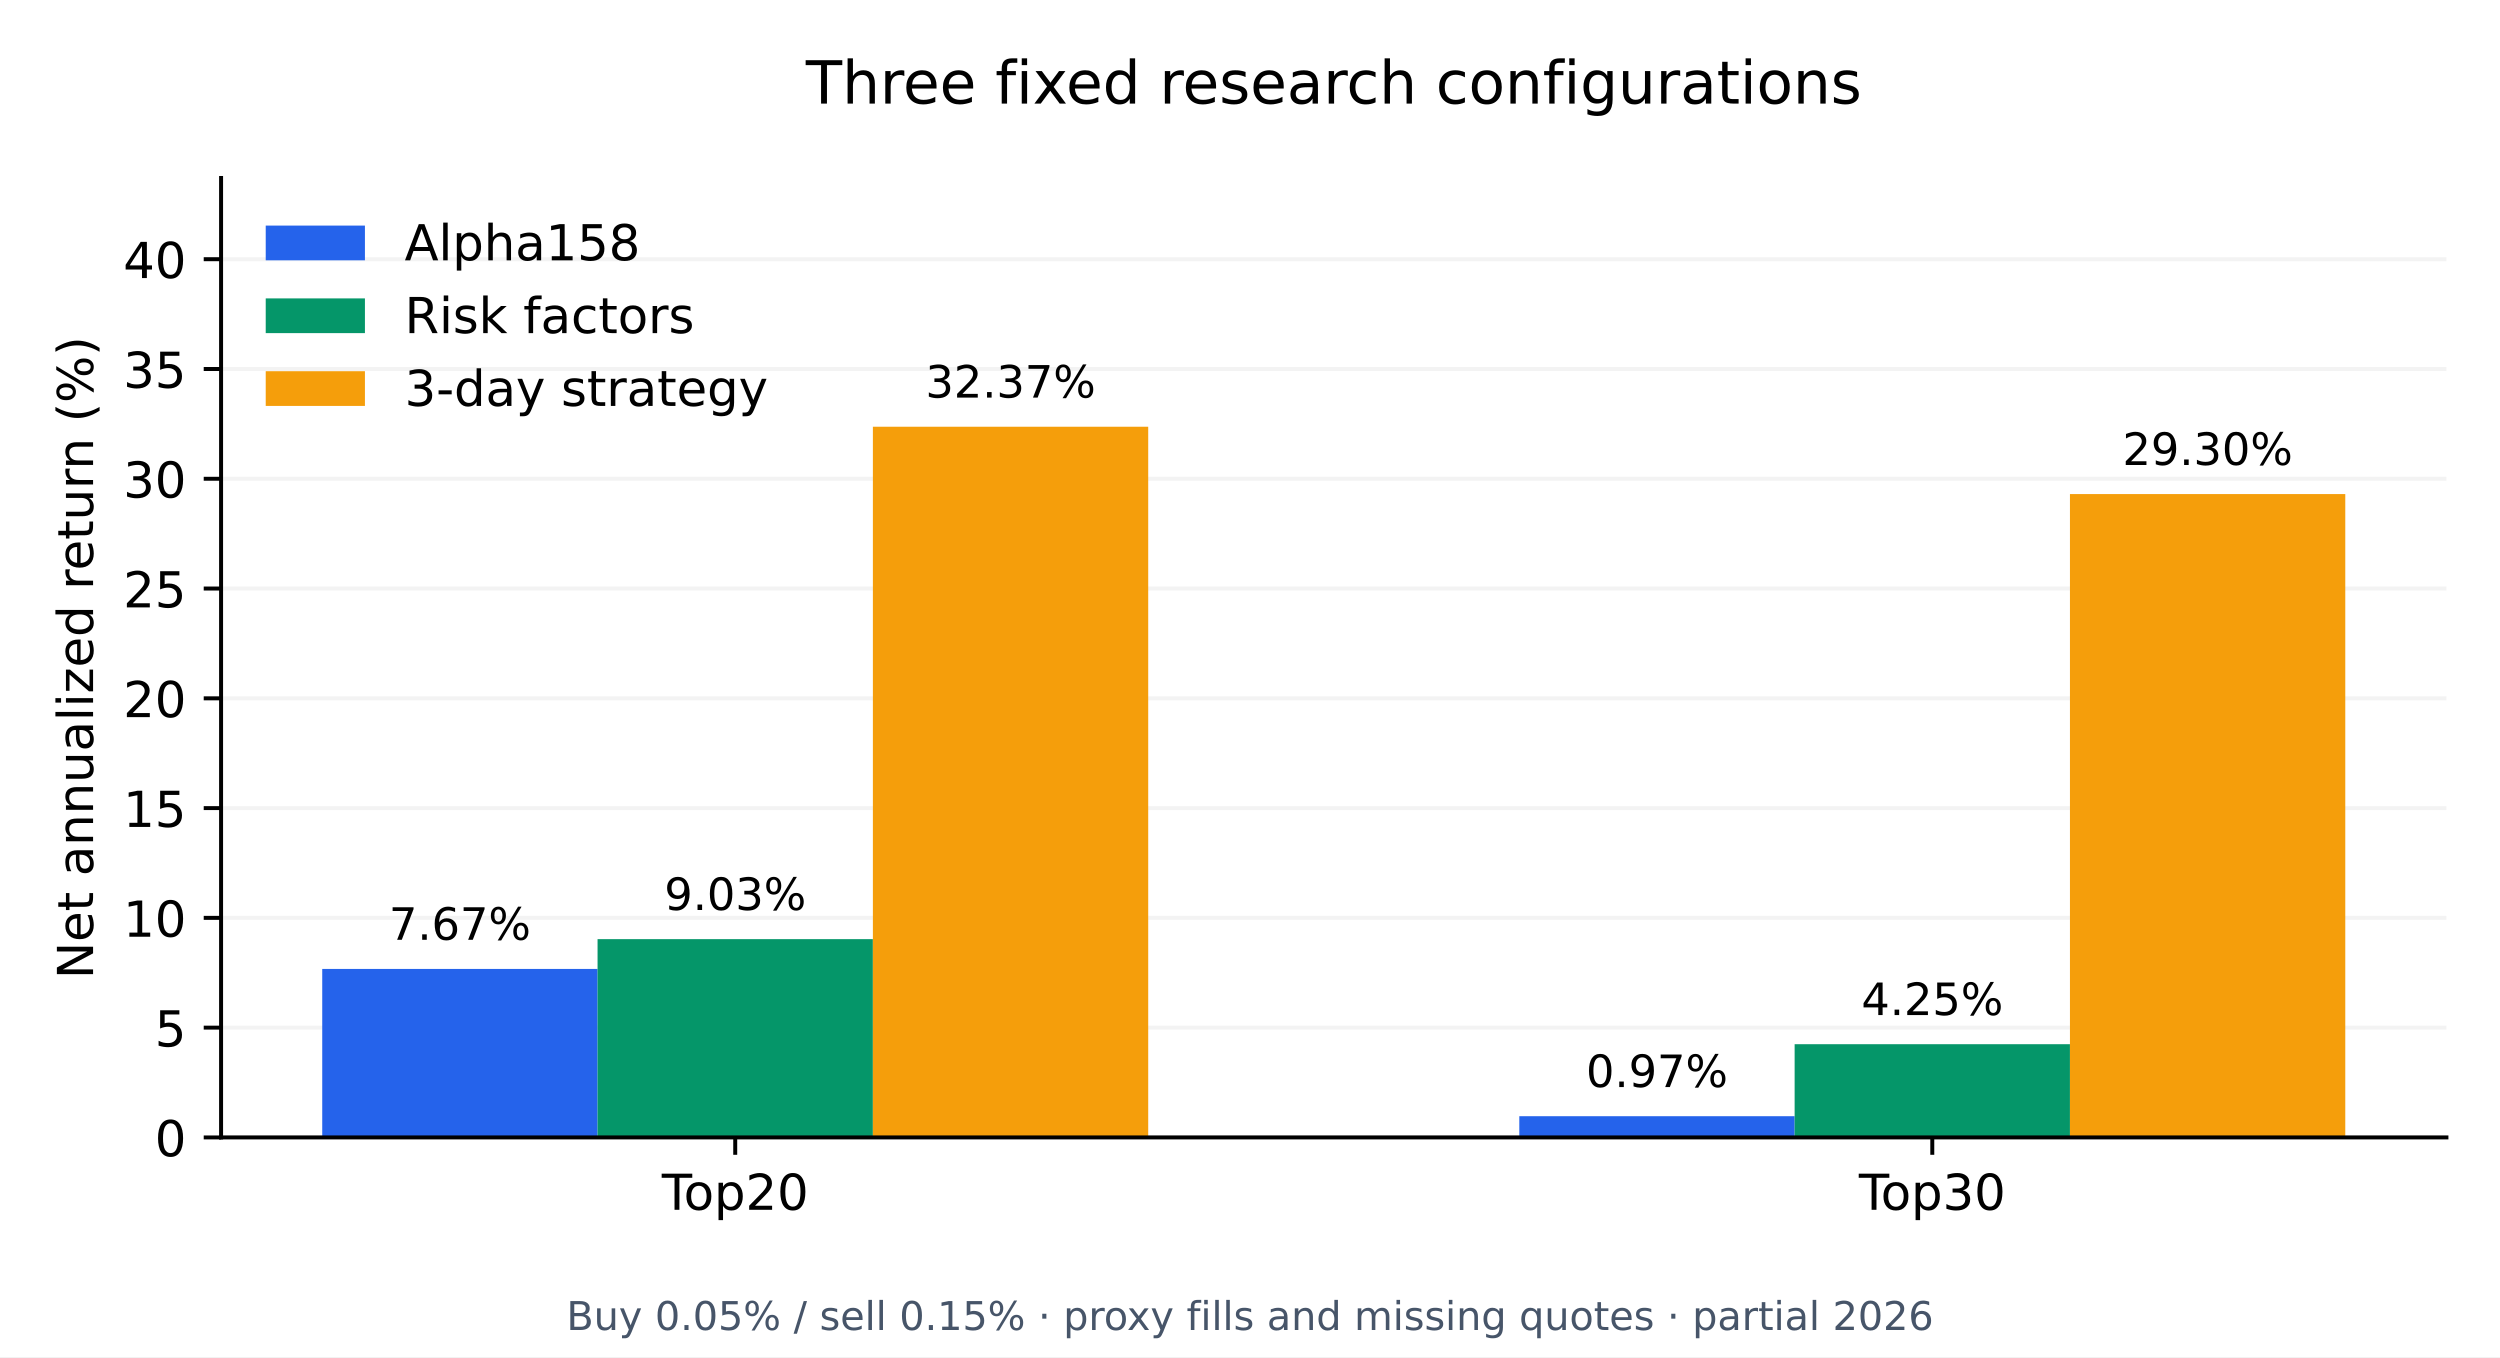
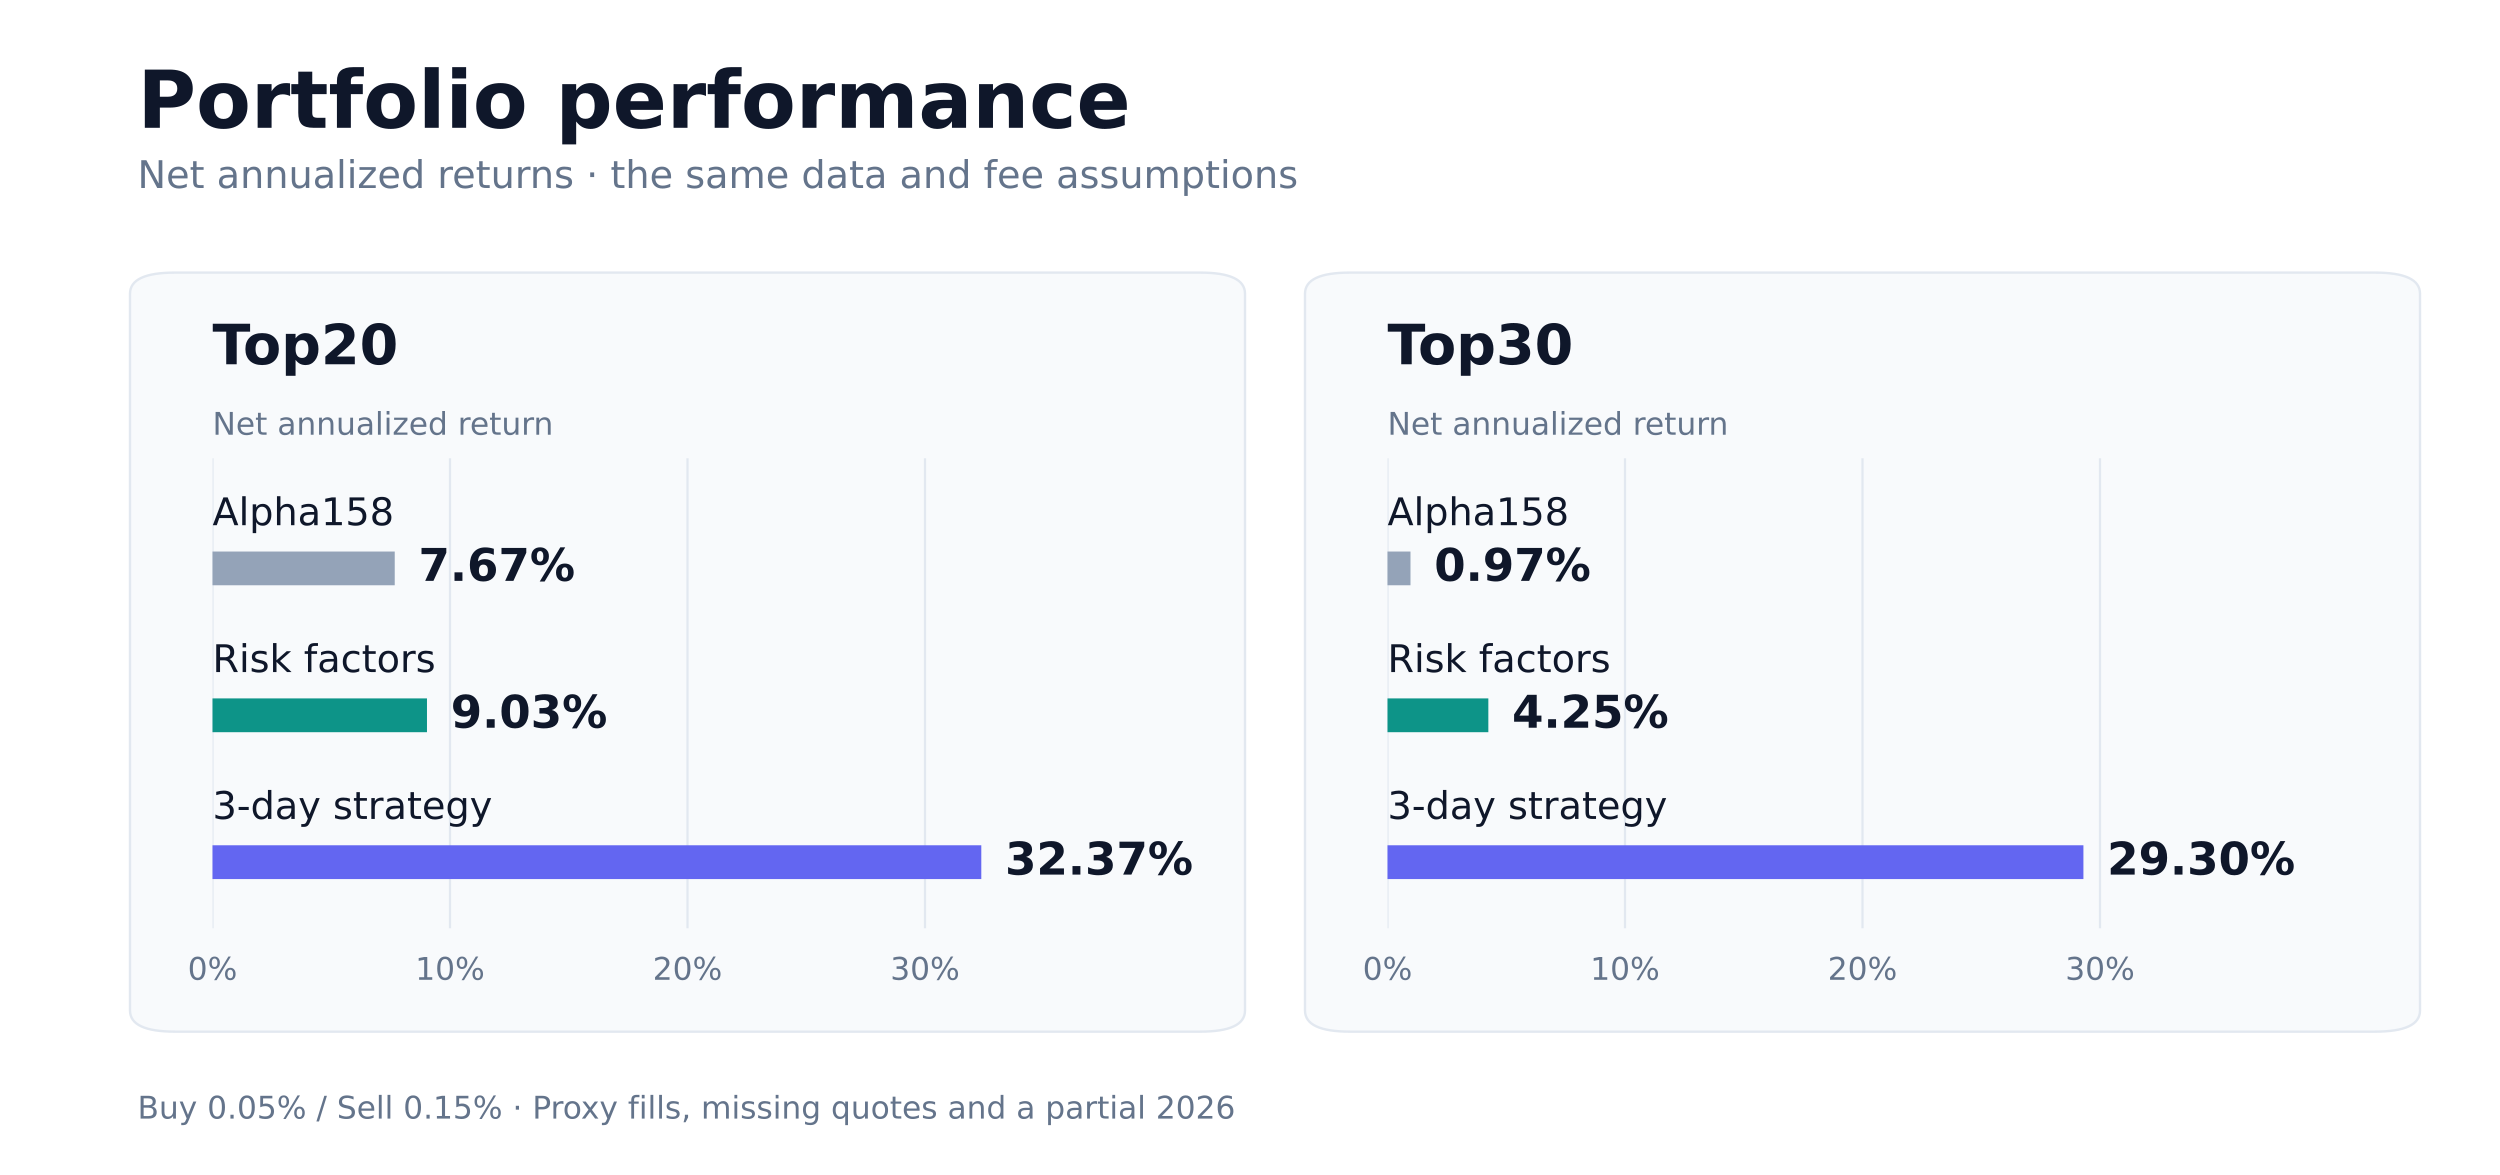
- <svg xmlns="http://www.w3.org/2000/svg" xmlns:xlink="http://www.w3.org/1999/xlink" width="504pt" height="273.6pt" viewBox="0 0 504 273.6" version="1.1">
+ <svg xmlns="http://www.w3.org/2000/svg" width="720pt" height="338.4pt" viewBox="0 0 720 338.4" version="1.1">
  <defs>
    <style type="text/css">*{stroke-linejoin: round; stroke-linecap: butt}</style>
  </defs>
  <g id="figure_1">
    <g id="patch_1">
-       <path d="M 0 273.6 L 504 273.6 L 504 0 L 0 0 z " style="fill: #ffffff" />
+       <path d="M 0 338.4 L 720 338.4 L 720 0 L 0 0 z " style="fill: #ffffff" />
+     </g>
+     <g id="patch_2">
+       <path d="M 50.4 297.115 L 345.6 297.115 Q 358.56 297.115 358.56 291.024 L 358.56 84.6 Q 358.56 78.509 345.6 78.509 L 50.4 78.509 Q 37.44 78.509 37.44 84.6 L 37.44 291.024 Q 37.44 297.115 50.4 297.115 z " style="fill: #f8fafc; stroke: #e2e8f0; stroke-width: 0.7; stroke-linejoin: miter" />
+     </g>
+     <g id="patch_3">
+       <path d="M 388.8 297.115 L 684 297.115 Q 696.96 297.115 696.96 291.024 L 696.96 84.6 Q 696.96 78.509 684 78.509 L 388.8 78.509 Q 375.84 78.509 375.84 84.6 L 375.84 291.024 Q 375.84 297.115 388.8 297.115 z " style="fill: #f8fafc; stroke: #e2e8f0; stroke-width: 0.7; stroke-linejoin: miter" />
    </g>
    <g id="axes_1">
-       <g id="patch_2">
-         <path d="M 44.57 229.304 L 493.2 229.304 L 493.2 35.88 L 44.57 35.88 z " style="fill: #ffffff" />
+       <g id="patch_4">
+         <path d="M 61.2 267.336 L 334.8 267.336 L 334.8 131.976 L 61.2 131.976 L 61.2 267.336 z " style="fill: none" />
      </g>
      <g id="matplotlib.axis_1">
        <g id="xtick_1">
          <g id="line2d_1">
-             <defs>
-               <path id="mca9051bb8c" d="M 0 0 L 0 3.5 " style="stroke: #000000; stroke-width: 0.8" />
-             </defs>
-             <g>
-               <use xlink:href="#mca9051bb8c" x="148.221" y="229.304" style="stroke: #000000; stroke-width: 0.8" />
-             </g>
+             <path d="M 61.2 267.336 L 61.2 131.976 " clip-path="url(#p3c57212b27)" style="fill: none; stroke: #e2e8f0; stroke-width: 0.65; stroke-linecap: square" />
          </g>
+           <g id="line2d_2" />
          <g id="text_1">
-             <text style="font-size: 10px; font-family: 'DejaVu Sans'; text-anchor: middle" x="148.221" y="243.902" transform="rotate(-0 148.2207 243.9024)">Top20</text>
+             <text style="font-size: 9px; font-family: 'DejaVu Sans'; text-anchor: middle; fill: #64748b" x="61.2" y="282.175" transform="rotate(-0 61.2 282.1746)">0%</text>
          </g>
        </g>
        <g id="xtick_2">
-           <g id="line2d_2">
-             <g>
-               <use xlink:href="#mca9051bb8c" x="389.549" y="229.304" style="stroke: #000000; stroke-width: 0.8" />
-             </g>
+           <g id="line2d_3">
+             <path d="M 129.6 267.336 L 129.6 131.976 " clip-path="url(#p3c57212b27)" style="fill: none; stroke: #e2e8f0; stroke-width: 0.65; stroke-linecap: square" />
          </g>
+           <g id="line2d_4" />
          <g id="text_2">
-             <text style="font-size: 10px; font-family: 'DejaVu Sans'; text-anchor: middle" x="389.549" y="243.902" transform="rotate(-0 389.5493 243.9024)">Top30</text>
+             <text style="font-size: 9px; font-family: 'DejaVu Sans'; text-anchor: middle; fill: #64748b" x="129.6" y="282.175" transform="rotate(-0 129.6 282.1746)">10%</text>
+           </g>
+         </g>
+         <g id="xtick_3">
+           <g id="line2d_5">
+             <path d="M 198 267.336 L 198 131.976 " clip-path="url(#p3c57212b27)" style="fill: none; stroke: #e2e8f0; stroke-width: 0.65; stroke-linecap: square" />
+           </g>
+           <g id="line2d_6" />
+           <g id="text_3">
+             <text style="font-size: 9px; font-family: 'DejaVu Sans'; text-anchor: middle; fill: #64748b" x="198" y="282.175" transform="rotate(-0 198 282.1746)">20%</text>
+           </g>
+         </g>
+         <g id="xtick_4">
+           <g id="line2d_7">
+             <path d="M 266.4 267.336 L 266.4 131.976 " clip-path="url(#p3c57212b27)" style="fill: none; stroke: #e2e8f0; stroke-width: 0.65; stroke-linecap: square" />
+           </g>
+           <g id="line2d_8" />
+           <g id="text_4">
+             <text style="font-size: 9px; font-family: 'DejaVu Sans'; text-anchor: middle; fill: #64748b" x="266.4" y="282.175" transform="rotate(-0 266.4 282.1746)">30%</text>
          </g>
        </g>
      </g>
-       <g id="matplotlib.axis_2">
-         <g id="ytick_1">
-           <g id="line2d_3">
-             <path d="M 44.57 229.304 L 493.2 229.304 " clip-path="url(#p5ca7ed09f1)" style="fill: none; stroke: #b0b0b0; stroke-opacity: 0.15; stroke-width: 0.8; stroke-linecap: square" />
+       <g id="matplotlib.axis_2" />
+       <g id="patch_5">
+         <path d="M 61.2 168.565 L 113.685 168.565 L 113.685 158.837 L 61.2 158.837 z " clip-path="url(#p3c57212b27)" style="fill: #94a3b8" />
+       </g>
+       <g id="text_5">
+         <text style="font-size: 11px; font-family: 'DejaVu Sans'; text-anchor: start; fill: #0f172a" x="61.2" y="151.261" transform="rotate(-0 61.2 151.2613)">Alpha158</text>
+       </g>
+       <g id="text_6">
+         <text style="font-weight: 700; font-size: 13px; font-family: 'DejaVu Sans'; text-anchor: start; fill: #0f172a" x="120.525" y="167.288" transform="rotate(-0 120.5253 167.2882)">7.67%</text>
+       </g>
+       <g id="patch_6">
+         <path d="M 61.2 210.865 L 122.971 210.865 L 122.971 201.137 L 61.2 201.137 z " clip-path="url(#p3c57212b27)" style="fill: #0d9488" />
+       </g>
+       <g id="text_7">
+         <text style="font-size: 11px; font-family: 'DejaVu Sans'; text-anchor: start; fill: #0f172a" x="61.2" y="193.561" transform="rotate(-0 61.2 193.5613)">Risk factors</text>
+       </g>
+       <g id="text_8">
+         <text style="font-weight: 700; font-size: 13px; font-family: 'DejaVu Sans'; text-anchor: start; fill: #0f172a" x="129.811" y="209.588" transform="rotate(-0 129.8108 209.5882)">9.03%</text>
+       </g>
+       <g id="patch_7">
+         <path d="M 61.2 253.166 L 282.614 253.166 L 282.614 243.436 L 61.2 243.436 z " clip-path="url(#p3c57212b27)" style="fill: #6366f1" />
+       </g>
+       <g id="text_9">
+         <text style="font-size: 11px; font-family: 'DejaVu Sans'; text-anchor: start; fill: #0f172a" x="61.2" y="235.861" transform="rotate(-0 61.2 235.8613)">3-day strategy</text>
+       </g>
+       <g id="text_10">
+         <text style="font-weight: 700; font-size: 13px; font-family: 'DejaVu Sans'; text-anchor: start; fill: #0f172a" x="289.454" y="251.888" transform="rotate(-0 289.4541 251.8882)">32.37%</text>
+       </g>
+     </g>
+     <g id="axes_2">
+       <g id="patch_8">
+         <path d="M 399.6 267.336 L 673.2 267.336 L 673.2 131.976 L 399.6 131.976 L 399.6 267.336 z " style="fill: none" />
+       </g>
+       <g id="matplotlib.axis_3">
+         <g id="xtick_5">
+           <g id="line2d_9">
+             <path d="M 399.6 267.336 L 399.6 131.976 " clip-path="url(#pb104911519)" style="fill: none; stroke: #e2e8f0; stroke-width: 0.65; stroke-linecap: square" />
          </g>
-           <g id="line2d_4">
-             <defs>
-               <path id="m3339df7135" d="M 0 0 L -3.5 0 " style="stroke: #000000; stroke-width: 0.8" />
-             </defs>
-             <g>
-               <use xlink:href="#m3339df7135" x="44.57" y="229.304" style="stroke: #000000; stroke-width: 0.8" />
-             </g>
-           </g>
-           <g id="text_3">
-             <text style="font-size: 10px; font-family: 'DejaVu Sans'; text-anchor: end" x="37.57" y="233.103" transform="rotate(-0 37.57 233.1032)">0</text>
+           <g id="line2d_10" />
+           <g id="text_11">
+             <text style="font-size: 9px; font-family: 'DejaVu Sans'; text-anchor: middle; fill: #64748b" x="399.6" y="282.175" transform="rotate(-0 399.6 282.1746)">0%</text>
          </g>
        </g>
-         <g id="ytick_2">
-           <g id="line2d_5">
-             <path d="M 44.57 207.173 L 493.2 207.173 " clip-path="url(#p5ca7ed09f1)" style="fill: none; stroke: #b0b0b0; stroke-opacity: 0.15; stroke-width: 0.8; stroke-linecap: square" />
+         <g id="xtick_6">
+           <g id="line2d_11">
+             <path d="M 468 267.336 L 468 131.976 " clip-path="url(#pb104911519)" style="fill: none; stroke: #e2e8f0; stroke-width: 0.65; stroke-linecap: square" />
          </g>
-           <g id="line2d_6">
-             <g>
-               <use xlink:href="#m3339df7135" x="44.57" y="207.173" style="stroke: #000000; stroke-width: 0.8" />
-             </g>
-           </g>
-           <g id="text_4">
-             <text style="font-size: 10px; font-family: 'DejaVu Sans'; text-anchor: end" x="37.57" y="210.972" transform="rotate(-0 37.57 210.9724)">5</text>
+           <g id="line2d_12" />
+           <g id="text_12">
+             <text style="font-size: 9px; font-family: 'DejaVu Sans'; text-anchor: middle; fill: #64748b" x="468" y="282.175" transform="rotate(-0 468 282.1746)">10%</text>
          </g>
        </g>
-         <g id="ytick_3">
-           <g id="line2d_7">
-             <path d="M 44.57 185.042 L 493.2 185.042 " clip-path="url(#p5ca7ed09f1)" style="fill: none; stroke: #b0b0b0; stroke-opacity: 0.15; stroke-width: 0.8; stroke-linecap: square" />
+         <g id="xtick_7">
+           <g id="line2d_13">
+             <path d="M 536.4 267.336 L 536.4 131.976 " clip-path="url(#pb104911519)" style="fill: none; stroke: #e2e8f0; stroke-width: 0.65; stroke-linecap: square" />
          </g>
-           <g id="line2d_8">
-             <g>
-               <use xlink:href="#m3339df7135" x="44.57" y="185.042" style="stroke: #000000; stroke-width: 0.8" />
-             </g>
-           </g>
-           <g id="text_5">
-             <text style="font-size: 10px; font-family: 'DejaVu Sans'; text-anchor: end" x="37.57" y="188.842" transform="rotate(-0 37.57 188.8416)">10</text>
+           <g id="line2d_14" />
+           <g id="text_13">
+             <text style="font-size: 9px; font-family: 'DejaVu Sans'; text-anchor: middle; fill: #64748b" x="536.4" y="282.175" transform="rotate(-0 536.4 282.1746)">20%</text>
          </g>
        </g>
-         <g id="ytick_4">
-           <g id="line2d_9">
-             <path d="M 44.57 162.912 L 493.2 162.912 " clip-path="url(#p5ca7ed09f1)" style="fill: none; stroke: #b0b0b0; stroke-opacity: 0.15; stroke-width: 0.8; stroke-linecap: square" />
+         <g id="xtick_8">
+           <g id="line2d_15">
+             <path d="M 604.8 267.336 L 604.8 131.976 " clip-path="url(#pb104911519)" style="fill: none; stroke: #e2e8f0; stroke-width: 0.65; stroke-linecap: square" />
          </g>
-           <g id="line2d_10">
-             <g>
-               <use xlink:href="#m3339df7135" x="44.57" y="162.912" style="stroke: #000000; stroke-width: 0.8" />
-             </g>
-           </g>
-           <g id="text_6">
-             <text style="font-size: 10px; font-family: 'DejaVu Sans'; text-anchor: end" x="37.57" y="166.711" transform="rotate(-0 37.57 166.7108)">15</text>
+           <g id="line2d_16" />
+           <g id="text_14">
+             <text style="font-size: 9px; font-family: 'DejaVu Sans'; text-anchor: middle; fill: #64748b" x="604.8" y="282.175" transform="rotate(-0 604.8 282.1746)">30%</text>
          </g>
        </g>
-         <g id="ytick_5">
-           <g id="line2d_11">
-             <path d="M 44.57 140.781 L 493.2 140.781 " clip-path="url(#p5ca7ed09f1)" style="fill: none; stroke: #b0b0b0; stroke-opacity: 0.15; stroke-width: 0.8; stroke-linecap: square" />
-           </g>
-           <g id="line2d_12">
-             <g>
-               <use xlink:href="#m3339df7135" x="44.57" y="140.781" style="stroke: #000000; stroke-width: 0.8" />
-             </g>
-           </g>
-           <g id="text_7">
-             <text style="font-size: 10px; font-family: 'DejaVu Sans'; text-anchor: end" x="37.57" y="144.58" transform="rotate(-0 37.57 144.58)">20</text>
-           </g>
-         </g>
-         <g id="ytick_6">
-           <g id="line2d_13">
-             <path d="M 44.57 118.65 L 493.2 118.65 " clip-path="url(#p5ca7ed09f1)" style="fill: none; stroke: #b0b0b0; stroke-opacity: 0.15; stroke-width: 0.8; stroke-linecap: square" />
-           </g>
-           <g id="line2d_14">
-             <g>
-               <use xlink:href="#m3339df7135" x="44.57" y="118.65" style="stroke: #000000; stroke-width: 0.8" />
-             </g>
-           </g>
-           <g id="text_8">
-             <text style="font-size: 10px; font-family: 'DejaVu Sans'; text-anchor: end" x="37.57" y="122.449" transform="rotate(-0 37.57 122.4491)">25</text>
-           </g>
-         </g>
-         <g id="ytick_7">
-           <g id="line2d_15">
-             <path d="M 44.57 96.519 L 493.2 96.519 " clip-path="url(#p5ca7ed09f1)" style="fill: none; stroke: #b0b0b0; stroke-opacity: 0.15; stroke-width: 0.8; stroke-linecap: square" />
-           </g>
-           <g id="line2d_16">
-             <g>
-               <use xlink:href="#m3339df7135" x="44.57" y="96.519" style="stroke: #000000; stroke-width: 0.8" />
-             </g>
-           </g>
-           <g id="text_9">
-             <text style="font-size: 10px; font-family: 'DejaVu Sans'; text-anchor: end" x="37.57" y="100.318" transform="rotate(-0 37.57 100.3183)">30</text>
-           </g>
-         </g>
-         <g id="ytick_8">
-           <g id="line2d_17">
-             <path d="M 44.57 74.388 L 493.2 74.388 " clip-path="url(#p5ca7ed09f1)" style="fill: none; stroke: #b0b0b0; stroke-opacity: 0.15; stroke-width: 0.8; stroke-linecap: square" />
-           </g>
-           <g id="line2d_18">
-             <g>
-               <use xlink:href="#m3339df7135" x="44.57" y="74.388" style="stroke: #000000; stroke-width: 0.8" />
-             </g>
-           </g>
-           <g id="text_10">
-             <text style="font-size: 10px; font-family: 'DejaVu Sans'; text-anchor: end" x="37.57" y="78.188" transform="rotate(-0 37.57 78.18752)">35</text>
-           </g>
-         </g>
-         <g id="ytick_9">
-           <g id="line2d_19">
-             <path d="M 44.57 52.257 L 493.2 52.257 " clip-path="url(#p5ca7ed09f1)" style="fill: none; stroke: #b0b0b0; stroke-opacity: 0.15; stroke-width: 0.8; stroke-linecap: square" />
-           </g>
-           <g id="line2d_20">
-             <g>
-               <use xlink:href="#m3339df7135" x="44.57" y="52.257" style="stroke: #000000; stroke-width: 0.8" />
-             </g>
-           </g>
-           <g id="text_11">
-             <text style="font-size: 10px; font-family: 'DejaVu Sans'; text-anchor: end" x="37.57" y="56.057" transform="rotate(-0 37.57 56.05671)">40</text>
-           </g>
-         </g>
-         <g id="text_12">
-           <text style="font-size: 10px; font-family: 'DejaVu Sans'; text-anchor: middle" x="18.765" y="132.592" transform="rotate(-90 18.76531 132.592)">Net annualized return (%)</text>
-         </g>
      </g>
-       <g id="patch_3">
-         <path d="M 64.962 229.304 L 120.468 229.304 L 120.468 195.341 L 64.962 195.341 z " clip-path="url(#p5ca7ed09f1)" style="fill: #2563eb" />
+       <g id="matplotlib.axis_4" />
+       <g id="patch_9">
+         <path d="M 399.6 168.565 L 406.218 168.565 L 406.218 158.837 L 399.6 158.837 z " clip-path="url(#pb104911519)" style="fill: #94a3b8" />
      </g>
-       <g id="patch_4">
-         <path d="M 306.291 229.304 L 361.797 229.304 L 361.797 225.022 L 306.291 225.022 z " clip-path="url(#p5ca7ed09f1)" style="fill: #2563eb" />
+       <g id="text_15">
+         <text style="font-size: 11px; font-family: 'DejaVu Sans'; text-anchor: start; fill: #0f172a" x="399.6" y="151.261" transform="rotate(-0 399.6 151.2613)">Alpha158</text>
      </g>
-       <g id="patch_5">
-         <path d="M 120.468 229.304 L 175.973 229.304 L 175.973 189.332 L 120.468 189.332 z " clip-path="url(#p5ca7ed09f1)" style="fill: #059669" />
-       </g>
-       <g id="patch_6">
-         <path d="M 361.797 229.304 L 417.302 229.304 L 417.302 210.511 L 361.797 210.511 z " clip-path="url(#p5ca7ed09f1)" style="fill: #059669" />
-       </g>
-       <g id="patch_7">
-         <path d="M 175.973 229.304 L 231.479 229.304 L 231.479 86.027 L 175.973 86.027 z " clip-path="url(#p5ca7ed09f1)" style="fill: #f59e0b" />
-       </g>
-       <g id="patch_8">
-         <path d="M 417.302 229.304 L 472.808 229.304 L 472.808 99.609 L 417.302 99.609 z " clip-path="url(#p5ca7ed09f1)" style="fill: #f59e0b" />
-       </g>
-       <g id="patch_9">
-         <path d="M 44.57 229.304 L 44.57 35.88 " style="fill: none; stroke: #000000; stroke-width: 0.8; stroke-linejoin: miter; stroke-linecap: square" />
+       <g id="text_16">
+         <text style="font-weight: 700; font-size: 13px; font-family: 'DejaVu Sans'; text-anchor: start; fill: #0f172a" x="413.058" y="167.288" transform="rotate(-0 413.0579 167.2882)">0.97%</text>
      </g>
      <g id="patch_10">
-         <path d="M 44.57 229.304 L 493.2 229.304 " style="fill: none; stroke: #000000; stroke-width: 0.8; stroke-linejoin: miter; stroke-linecap: square" />
-       </g>
-       <g id="text_13">
-         <text style="font-size: 9px; font-family: 'DejaVu Sans'; text-anchor: middle" x="92.715" y="189.469" transform="rotate(-0 92.71507 189.4691)">7.67%</text>
-       </g>
-       <g id="text_14">
-         <text style="font-size: 9px; font-family: 'DejaVu Sans'; text-anchor: middle" x="334.044" y="219.15" transform="rotate(-0 334.0437 219.1498)">0.97%</text>
-       </g>
-       <g id="text_15">
-         <text style="font-size: 9px; font-family: 'DejaVu Sans'; text-anchor: middle" x="148.221" y="183.46" transform="rotate(-0 148.2207 183.4604)">9.03%</text>
-       </g>
-       <g id="text_16">
-         <text style="font-size: 9px; font-family: 'DejaVu Sans'; text-anchor: middle" x="389.549" y="204.639" transform="rotate(-0 389.5493 204.6389)">4.25%</text>
+         <path d="M 399.6 210.865 L 428.642 210.865 L 428.642 201.137 L 399.6 201.137 z " clip-path="url(#pb104911519)" style="fill: #0d9488" />
      </g>
      <g id="text_17">
-         <text style="font-size: 9px; font-family: 'DejaVu Sans'; text-anchor: middle" x="203.726" y="80.155" transform="rotate(-0 203.7263 80.15524)">32.37%</text>
+         <text style="font-size: 11px; font-family: 'DejaVu Sans'; text-anchor: start; fill: #0f172a" x="399.6" y="193.561" transform="rotate(-0 399.6 193.5613)">Risk factors</text>
      </g>
      <g id="text_18">
-         <text style="font-size: 9px; font-family: 'DejaVu Sans'; text-anchor: middle" x="445.055" y="93.738" transform="rotate(-0 445.0549 93.73767)">29.30%</text>
+         <text style="font-weight: 700; font-size: 13px; font-family: 'DejaVu Sans'; text-anchor: start; fill: #0f172a" x="435.482" y="209.588" transform="rotate(-0 435.4825 209.5882)">4.25%</text>
+       </g>
+       <g id="patch_11">
+         <path d="M 399.6 253.166 L 600.024 253.166 L 600.024 243.436 L 399.6 243.436 z " clip-path="url(#pb104911519)" style="fill: #6366f1" />
      </g>
      <g id="text_19">
-         <text style="font-size: 12px; font-family: 'DejaVu Sans'; text-anchor: middle" x="268.885" y="20.88" transform="rotate(-0 268.885 20.88)">Three fixed research configurations</text>
+         <text style="font-size: 11px; font-family: 'DejaVu Sans'; text-anchor: start; fill: #0f172a" x="399.6" y="235.861" transform="rotate(-0 399.6 235.8613)">3-day strategy</text>
      </g>
-       <g id="legend_1">
-         <g id="patch_11">
-           <path d="M 53.57 52.478 L 73.57 52.478 L 73.57 45.478 L 53.57 45.478 z " style="fill: #2563eb" />
-         </g>
-         <g id="text_20">
-           <text style="font-size: 10px; font-family: 'DejaVu Sans'; text-anchor: start" x="81.57" y="52.478" transform="rotate(-0 81.57 52.47844)">Alpha158</text>
-         </g>
-         <g id="patch_12">
-           <path d="M 53.57 67.157 L 73.57 67.157 L 73.57 60.157 L 53.57 60.157 z " style="fill: #059669" />
-         </g>
-         <g id="text_21">
-           <text style="font-size: 10px; font-family: 'DejaVu Sans'; text-anchor: start" x="81.57" y="67.157" transform="rotate(-0 81.57 67.15656)">Risk factors</text>
-         </g>
-         <g id="patch_13">
-           <path d="M 53.57 81.835 L 73.57 81.835 L 73.57 74.835 L 53.57 74.835 z " style="fill: #f59e0b" />
-         </g>
-         <g id="text_22">
-           <text style="font-size: 10px; font-family: 'DejaVu Sans'; text-anchor: start" x="81.57" y="81.835" transform="rotate(-0 81.57 81.83469)">3-day strategy</text>
-         </g>
+       <g id="text_20">
+         <text style="font-weight: 700; font-size: 13px; font-family: 'DejaVu Sans'; text-anchor: start; fill: #0f172a" x="606.864" y="251.888" transform="rotate(-0 606.8644 251.8882)">29.30%</text>
      </g>
    </g>
+     <g id="text_21">
+       <text style="font-weight: 700; font-size: 23px; font-family: 'DejaVu Sans'; text-anchor: start; fill: #0f172a" x="39.6" y="36.803" transform="rotate(-0 39.6 36.80256)">Portfolio performance</text>
+     </g>
+     <g id="text_22">
+       <text style="font-size: 11px; font-family: 'DejaVu Sans'; text-anchor: start; fill: #64748b" x="39.6" y="54.144" transform="rotate(-0 39.6 54.144)">Net annualized returns · the same data and fee assumptions</text>
+     </g>
    <g id="text_23">
-       <text style="font-size: 8px; font-family: 'DejaVu Sans'; text-anchor: middle; fill: #475569" x="252" y="268.128" transform="rotate(-0 252 268.128)">Buy 0.05% / sell 0.15% · proxy fills and missing quotes · partial 2026</text>
+       <text style="font-size: 9px; font-family: 'DejaVu Sans'; text-anchor: start; fill: #64748b" x="39.6" y="322.157" transform="rotate(-0 39.6 322.1568)">Buy 0.05%  /  Sell 0.15%  ·  Proxy fills, missing quotes and a partial 2026</text>
+     </g>
+     <g id="text_24">
+       <text style="font-weight: 700; font-size: 16px; font-family: 'DejaVu Sans'; text-anchor: start; fill: #0f172a" x="61.2" y="104.904" transform="rotate(-0 61.2 104.904)">Top20</text>
+     </g>
+     <g id="text_25">
+       <text style="font-size: 9px; font-family: 'DejaVu Sans'; text-anchor: start; fill: #64748b" x="61.2" y="125.208" transform="rotate(-0 61.2 125.208)">Net annualized return</text>
+     </g>
+     <g id="text_26">
+       <text style="font-weight: 700; font-size: 16px; font-family: 'DejaVu Sans'; text-anchor: start; fill: #0f172a" x="399.6" y="104.904" transform="rotate(-0 399.6 104.904)">Top30</text>
+     </g>
+     <g id="text_27">
+       <text style="font-size: 9px; font-family: 'DejaVu Sans'; text-anchor: start; fill: #64748b" x="399.6" y="125.208" transform="rotate(-0 399.6 125.208)">Net annualized return</text>
    </g>
  </g>
  <defs>
-     <clipPath id="p5ca7ed09f1">
-       <rect x="44.57" y="35.88" width="448.63" height="193.424" />
+     <clipPath id="p3c57212b27">
+       <rect x="61.2" y="131.976" width="273.6" height="135.36" />
+     </clipPath>
+     <clipPath id="pb104911519">
+       <rect x="399.6" y="131.976" width="273.6" height="135.36" />
    </clipPath>
  </defs>
</svg>
